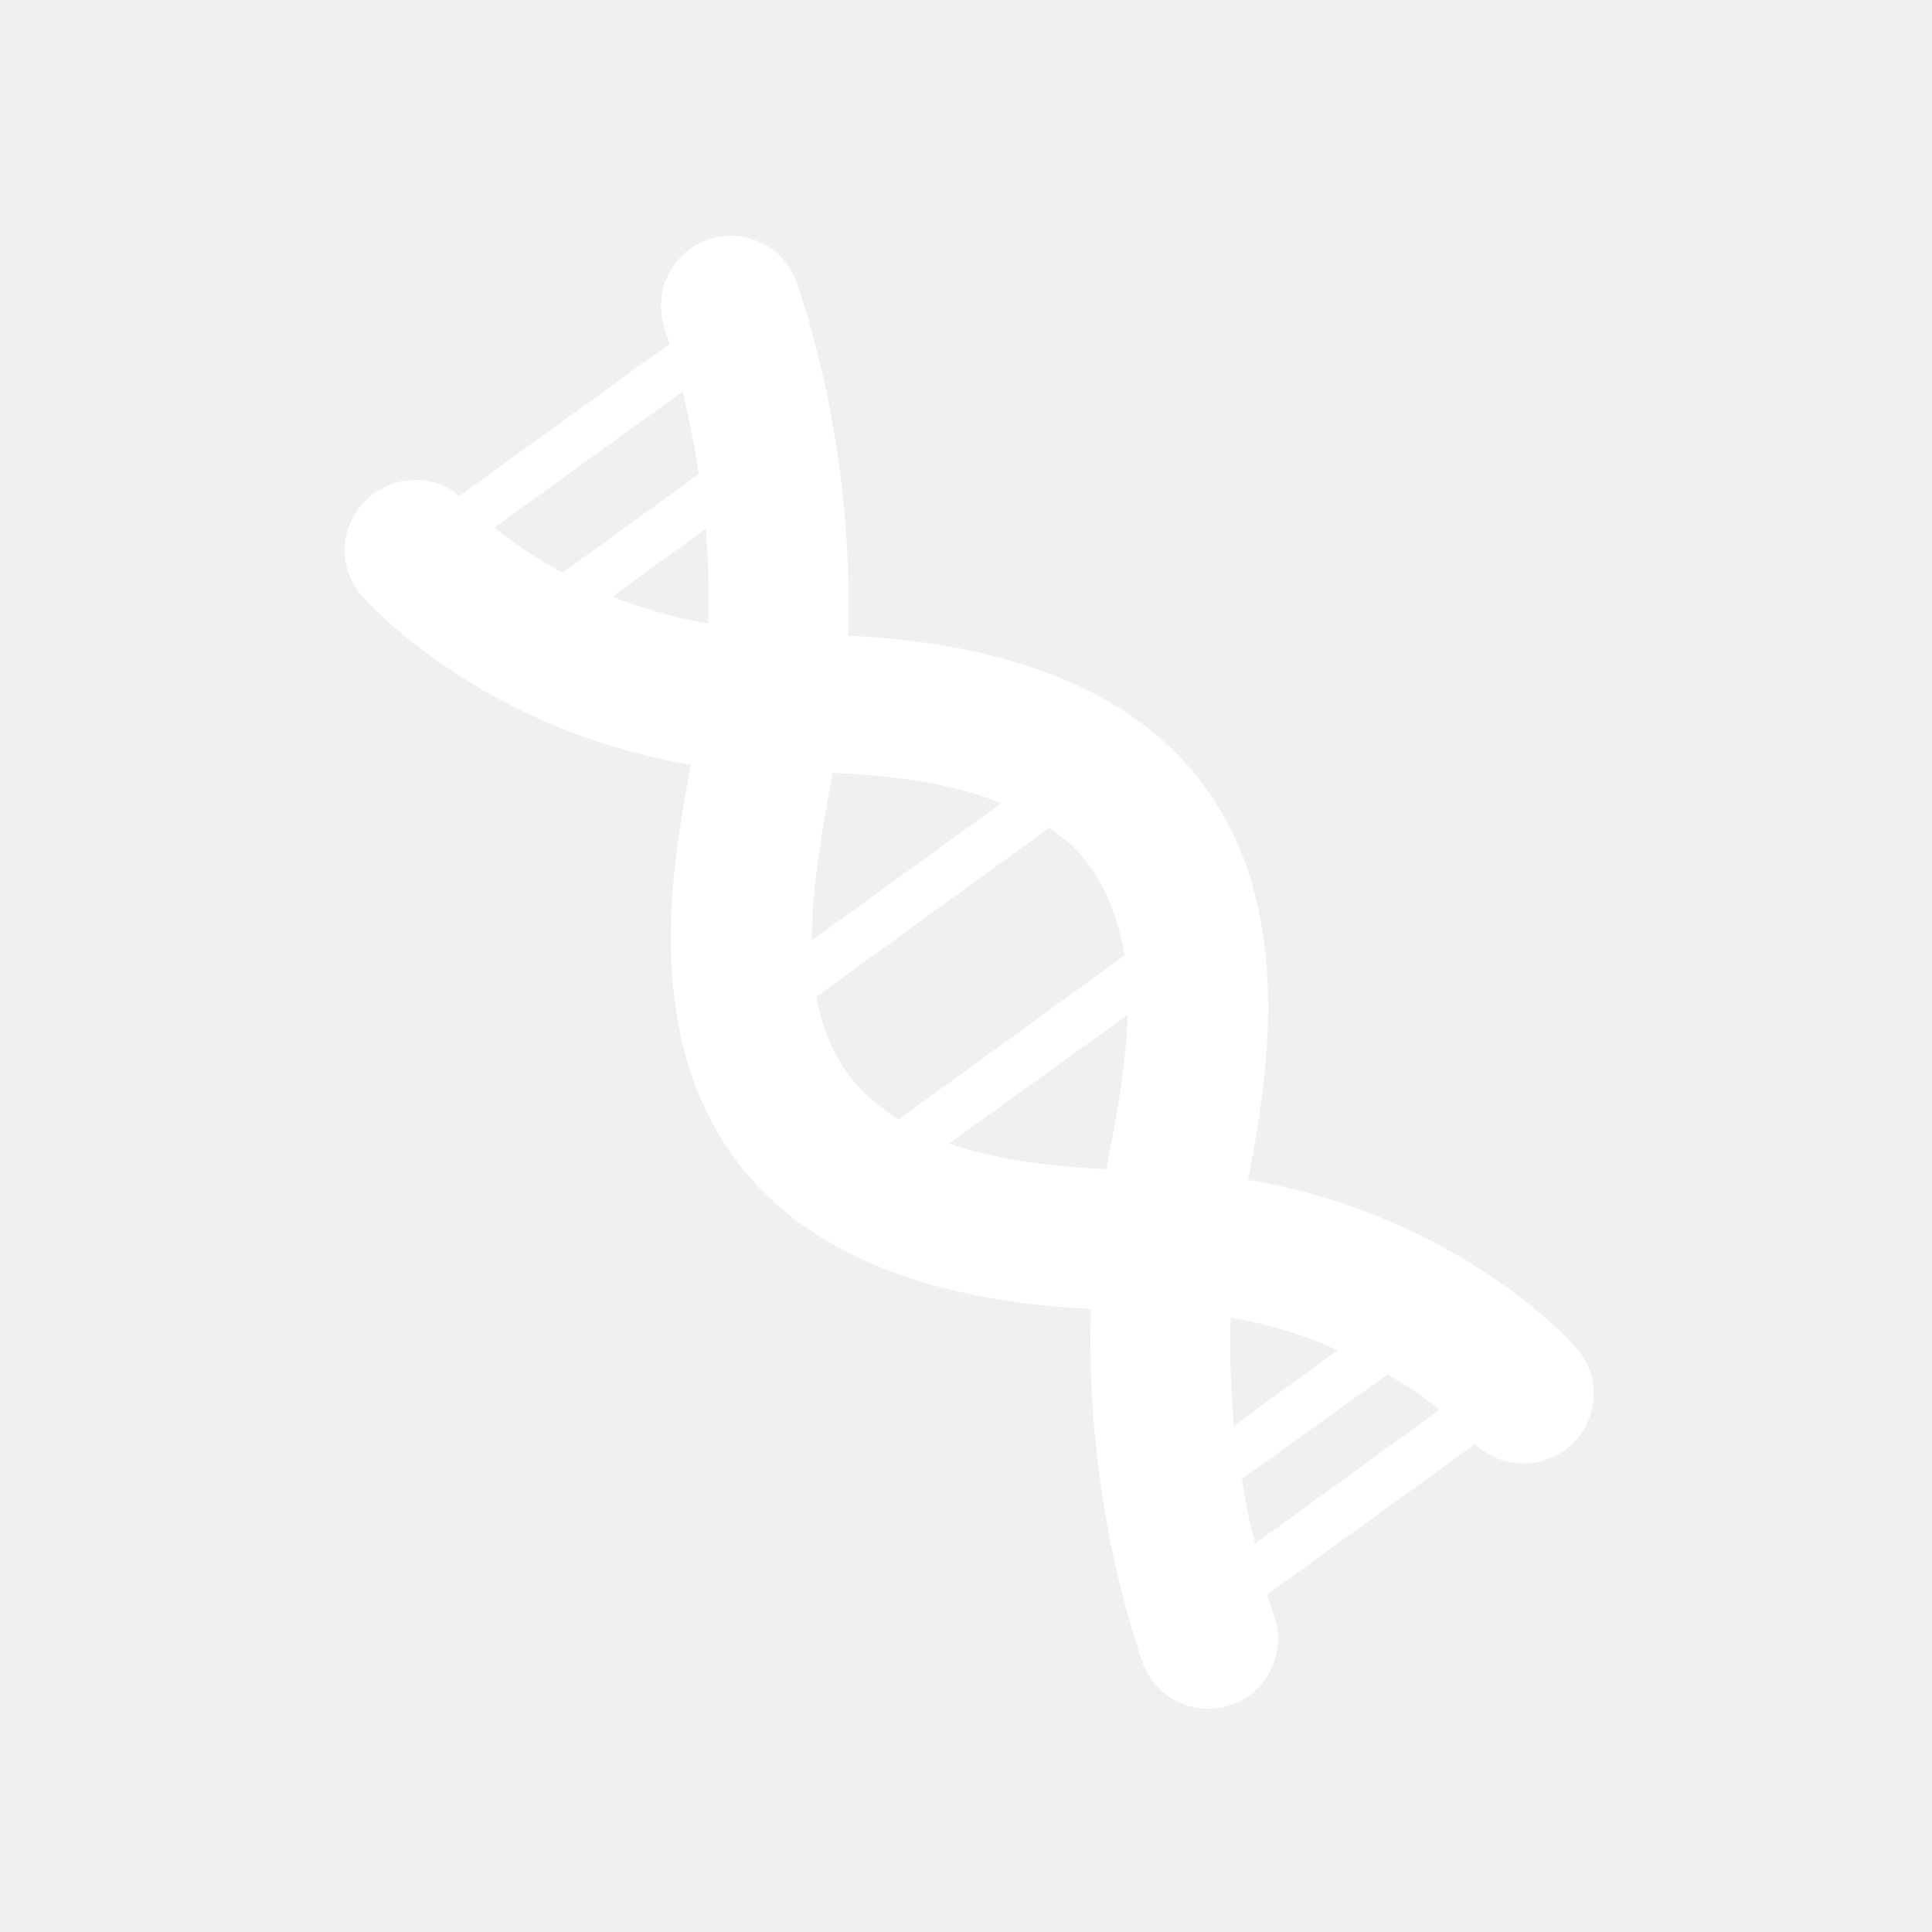
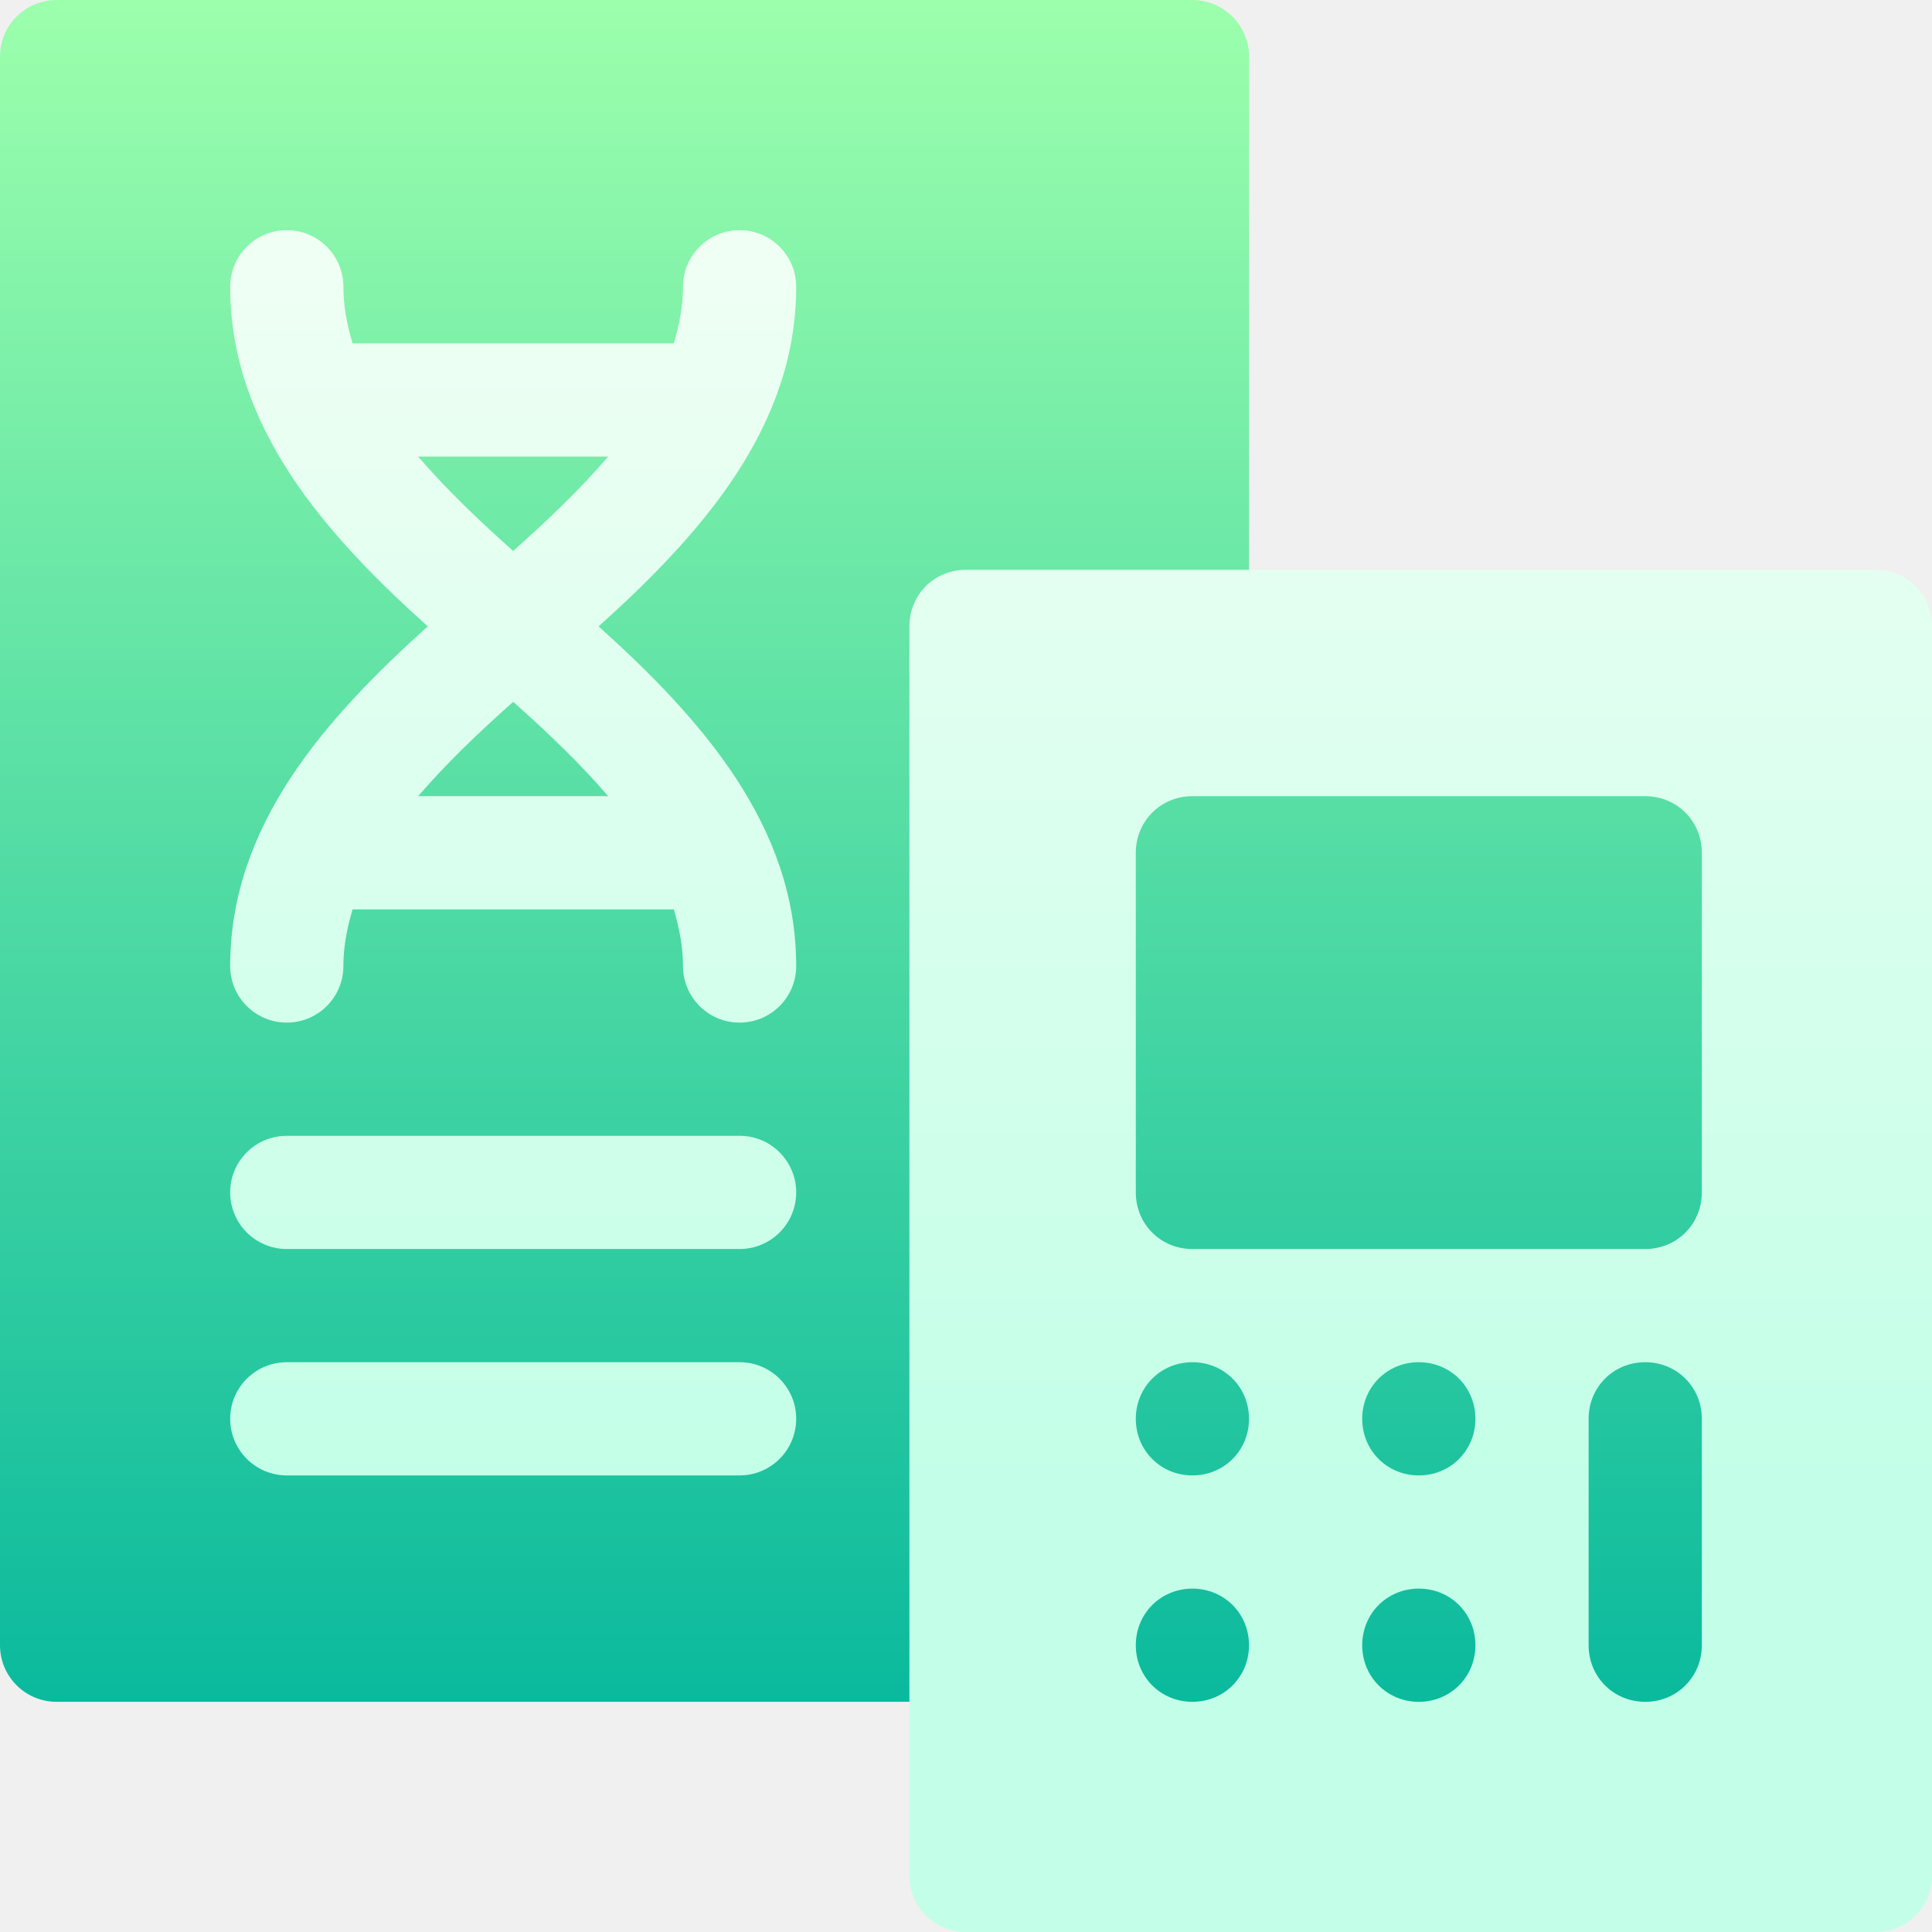
- <svg xmlns="http://www.w3.org/2000/svg" version="1.1" id="Layer_4_copy" x="0px" y="0px" viewBox="44.6 134.2 521.2 521.2" enable-background="new 44.6 134.2 521.2 521.2" xml:space="preserve">
-   <path fill="#FFFFFF" d="M470.1,498.1c-1.3-1.6-32.1-36.1-88.8-45.6c5.6-29.2,13.4-76-14.8-110.1c-18.7-22.3-50.2-34.7-93.1-36.7  c1-31.5-3.6-64.6-13.8-95.1c-3.3-9.8-14.1-15.1-23.9-11.8c-9.8,3.3-15.1,14.1-11.8,23.9c0.3,1.3,1,3,1.3,4.3l-56.7,41  c-3.3-3-7.5-4.3-11.8-4.3c-4.6,0-8.9,1.6-12.5,4.6c-7.9,6.9-8.9,18.7-2,26.6c1.3,1.6,32.1,36.1,88.8,45.6  c-5.6,29.2-13.4,76,14.8,110.1c18.7,22.3,50.2,34.7,93.1,36.7c-1,31.5,3.6,64.6,13.8,95.1c3.3,9.8,14.1,15.1,23.9,11.8  c9.8-3.3,15.1-14.1,11.8-23.9c-0.7-2-1.3-3.9-2-5.9l56.1-40.6c3.6,3.3,8.2,5.2,13.1,5.2c4.6,0,8.9-1.6,12.5-4.6  C476,517.4,476.6,505.6,470.1,498.1z M178,276.5l50.8-36.7c1.6,7.5,3.3,14.8,4.3,22.3l-36.7,26.6C188.5,284.4,182.3,280.1,178,276.5  z M235.7,302.4c-9.8-1.6-18.4-4.3-25.9-7.2l25.2-18.4C235.7,285.4,236,293.9,235.7,302.4z M268.8,345c0-0.7,0.3-1.6,0.3-2.3  c18.4,0.7,33.8,3.3,45.6,8.2l-51.1,37C263.6,373.2,266.5,357.8,268.8,345z M275,426c-5.6-6.6-8.5-14.4-10.2-22.9l62.9-45.6  c3.6,2.6,6.9,5.2,9.5,8.5c5.9,7.5,9.2,16.4,10.8,25.9l-61,44.3C282.2,433.2,278.3,429.9,275,426z M343.5,447.3  c0,0.7-0.3,1.6-0.3,2.3c-17-0.7-31.1-3-42.6-6.9l48.2-34.7C348.4,421.4,345.8,435.5,343.5,447.3z M376.6,489.6  c10.8,2,20.7,4.9,28.8,8.9l-27.9,20.3C376.6,508.9,376.3,499.1,376.6,489.6z M383.2,550.6c-1.6-5.9-2.6-11.5-3.6-17.4l39.3-28.2  c5.9,3.3,10.5,6.6,14.1,9.5L383.2,550.6z" />
+ <svg xmlns="http://www.w3.org/2000/svg" id="Capa_1" enable-background="new 0 0 512 512" height="512" viewBox="0 0 512 512" width="512">
+   <linearGradient id="SVGID_1_" gradientUnits="userSpaceOnUse" x1="241" x2="241" y1="482" y2="0">
+     <stop offset="0" stop-color="#00b59c" />
+     <stop offset="1" stop-color="#9cffac" />
+   </linearGradient>
+   <linearGradient id="SVGID_2_" gradientUnits="userSpaceOnUse" x1="286.5" x2="286.5" y1="391.733" y2="61">
+     <stop offset="0" stop-color="#c3ffe8" />
+     <stop offset=".997" stop-color="#f0fff4" />
+   </linearGradient>
  <g>
    <g>
-       <path fill="none" d="M305.2,134.2c-143.9,0-260.6,116.7-260.6,260.6s116.7,260.6,260.6,260.6s260.6-116.7,260.6-260.6    S449.1,134.2,305.2,134.2z" />
+       <g>
+         <path d="m316 181c8.291 0 15-6.709 15-15v-151c0-8.291-6.709-15-15-15h-301c-8.291 0-15 6.709-15 15v421c0 8.291 6.709 15 15 15h241c8.291 0 15-6.709 15-15v46h211v-301z" fill="url(#SVGID_1_)" />
+       </g>
+     </g>
+     <g>
+       <g>
+         <path d="m497 151h-241c-8.401 0-15 6.599-15 15v331c0 8.399 6.599 15 15 15h241c8.401 0 15-6.601 15-15v-331c0-8.401-6.599-15-15-15zm-181 300c-8.401 0-15-6.601-15-15 0-8.401 6.599-15 15-15s15 6.599 15 15c0 8.399-6.599 15-15 15zm0-60c-8.401 0-15-6.601-15-15 0-8.401 6.599-15 15-15s15 6.599 15 15c0 8.399-6.599 15-15 15zm60 60c-8.401 0-15-6.601-15-15 0-8.401 6.599-15 15-15s15 6.599 15 15c0 8.399-6.599 15-15 15zm0-60c-8.401 0-15-6.601-15-15 0-8.401 6.599-15 15-15s15 6.599 15 15c0 8.399-6.599 15-15 15zm75 45c0 8.399-6.599 15-15 15s-15-6.601-15-15v-60c0-8.401 6.599-15 15-15s15 6.599 15 15zm0-120c0 8.399-6.599 15-15 15h-120c-8.401 0-15-6.601-15-15v-90c0-8.401 6.599-15 15-15h120c8.401 0 15 6.599 15 15zm-255-15h-120c-8.291 0-15 6.709-15 15s6.709 15 15 15h120c8.291 0 15-6.709 15-15s-6.709-15-15-15zm0 60h-120c-8.291 0-15 6.709-15 15s6.709 15 15 15h120c8.291 0 15-6.709 15-15s-6.709-15-15-15zm15-285c0-8.291-6.709-15-15-15s-15 6.709-15 15c0 5.219-1.011 10.162-2.43 15h-85.14c-1.419-4.838-2.43-9.781-2.43-15 0-8.291-6.709-15-15-15s-15 6.709-15 15c0 37.181 25.149 65.511 52.365 90-27.28 24.547-52.365 52.804-52.365 90 0 8.291 6.709 15 15 15s15-6.709 15-15c0-5.219 1.011-10.162 2.43-15h85.14c1.419 4.838 2.43 9.781 2.43 15 0 8.291 6.709 15 15 15s15-6.709 15-15c0-37.181-25.149-65.511-52.365-90 27.28-24.547 52.365-52.804 52.365-90zm-49.825 135h-50.35c7.28-8.513 15.906-16.758 25.175-25.01 9.269 8.252 17.895 16.497 25.175 25.01zm-25.175-64.99c-9.269-8.253-17.895-16.498-25.175-25.01h50.35c-7.28 8.513-15.906 16.758-25.175 25.01z" fill="url(#SVGID_2_)" />
+       </g>
    </g>
  </g>
</svg>
